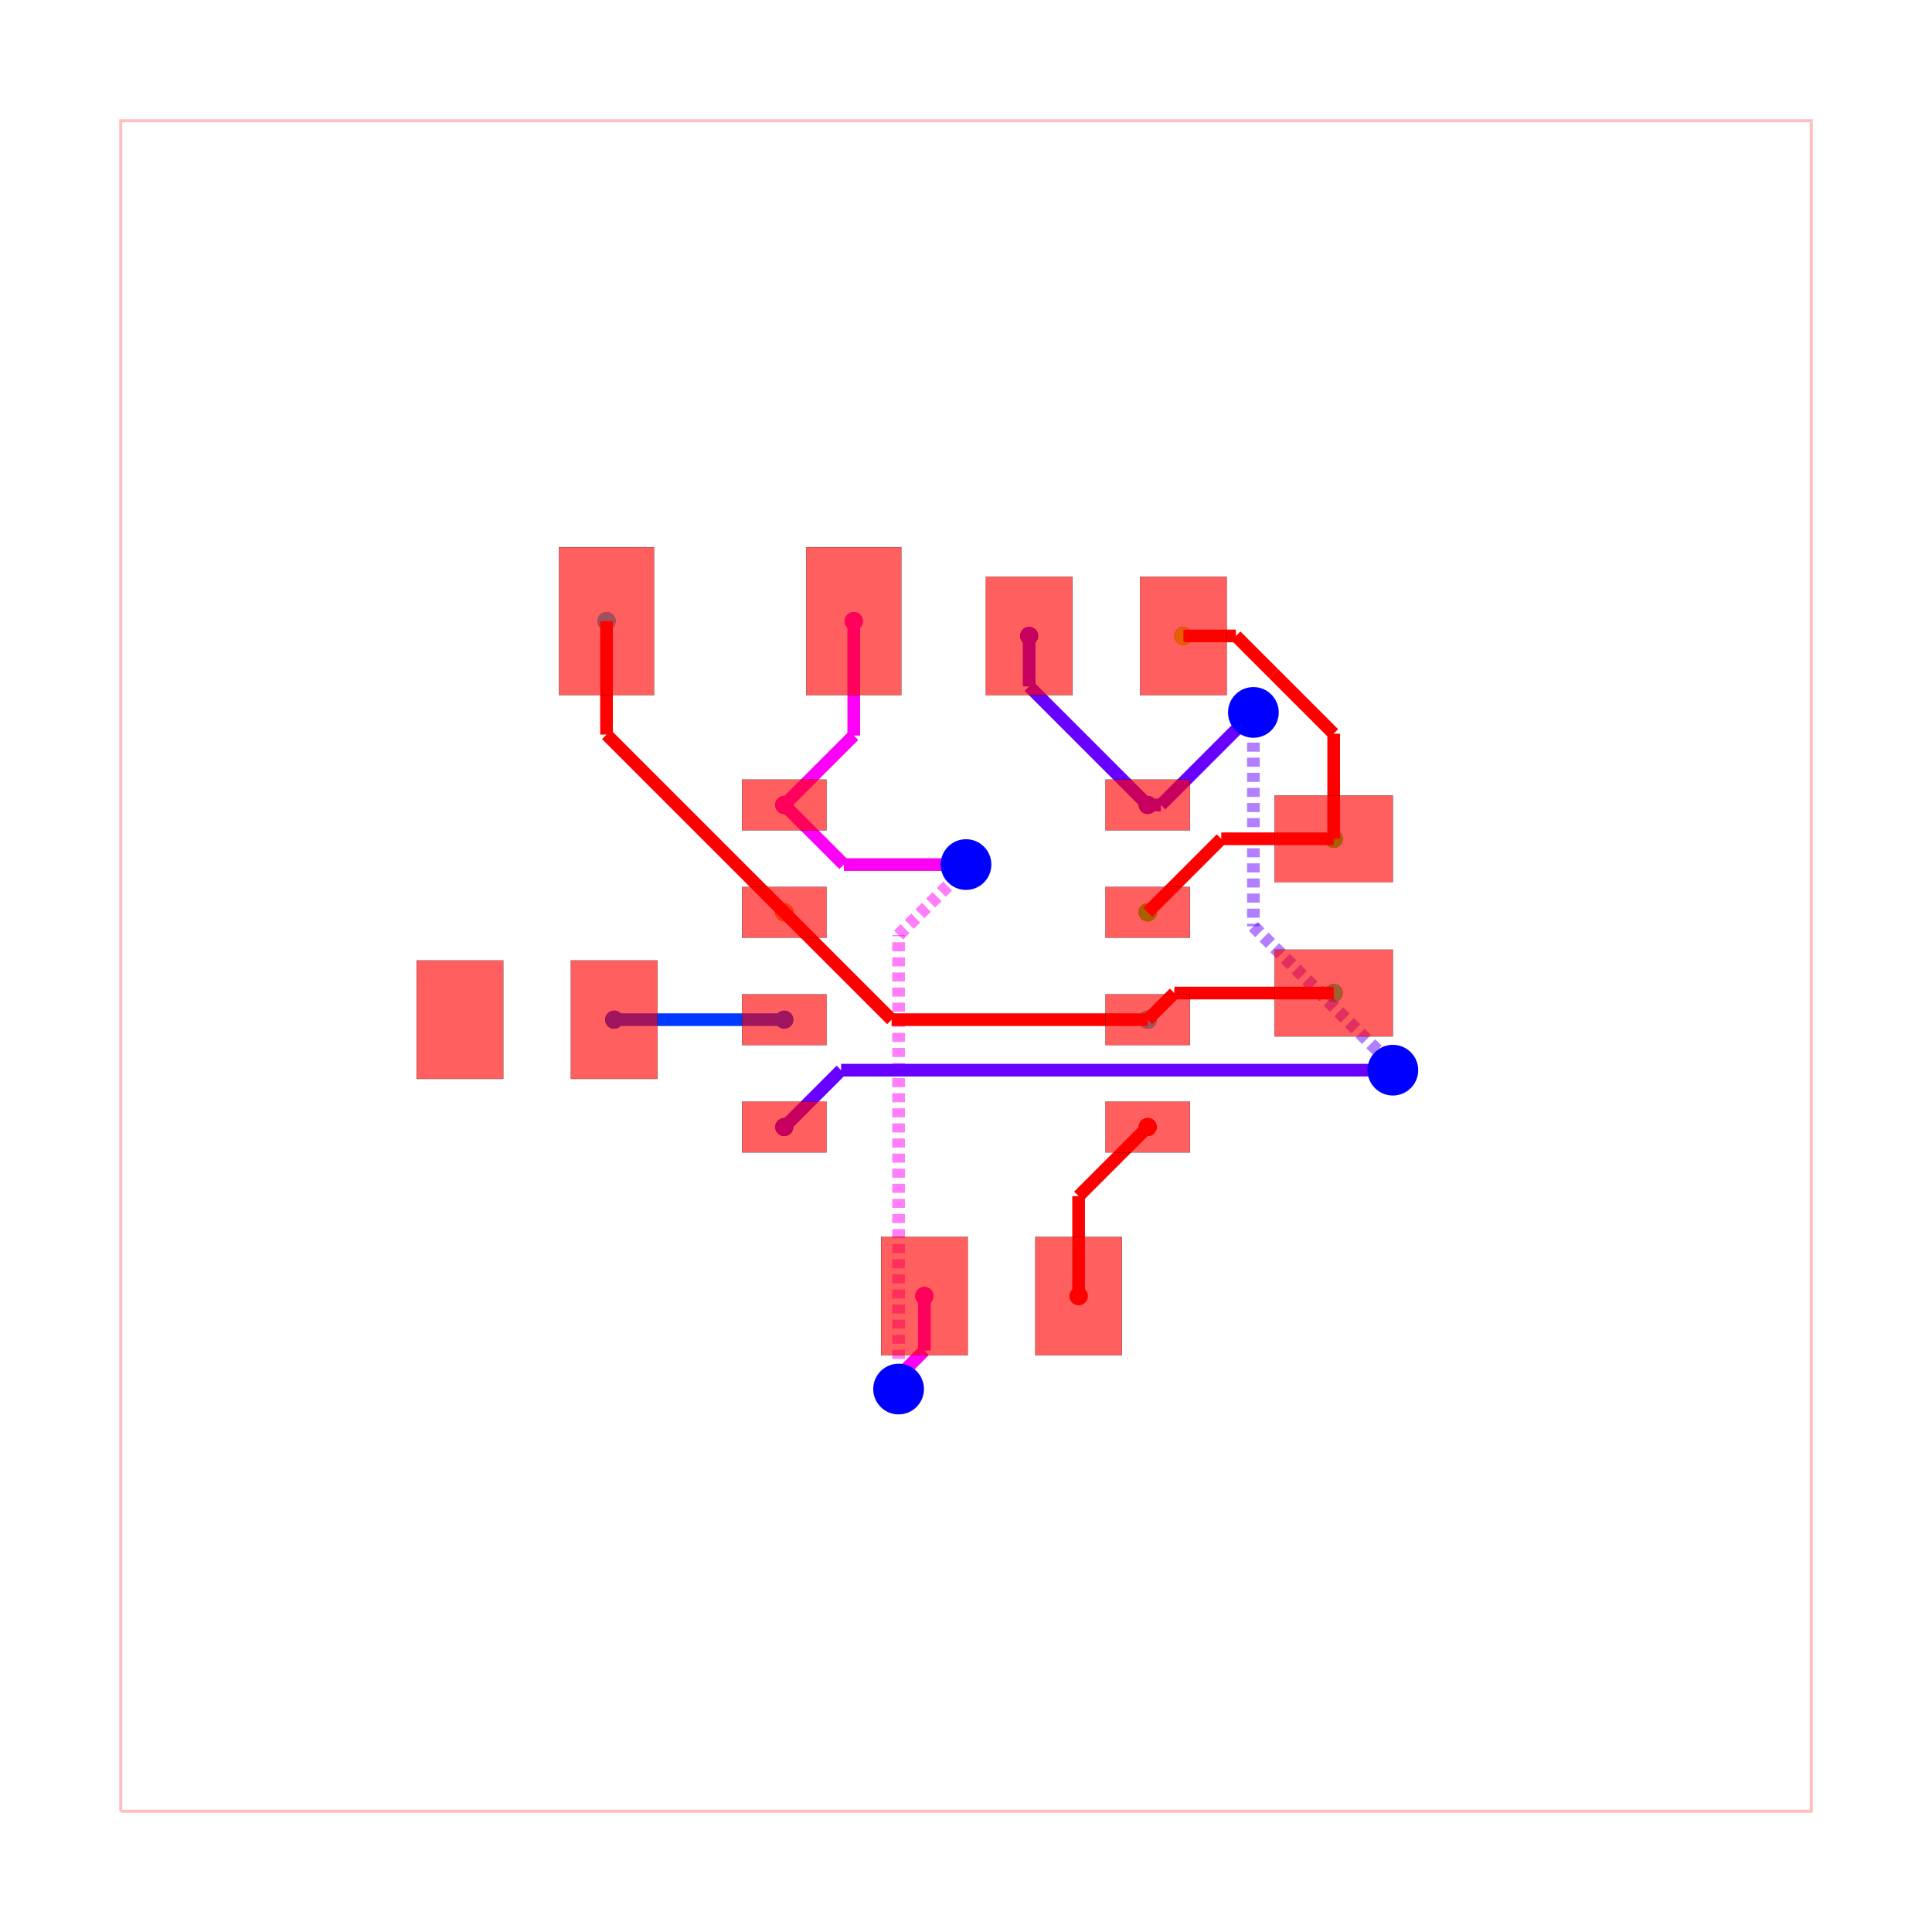
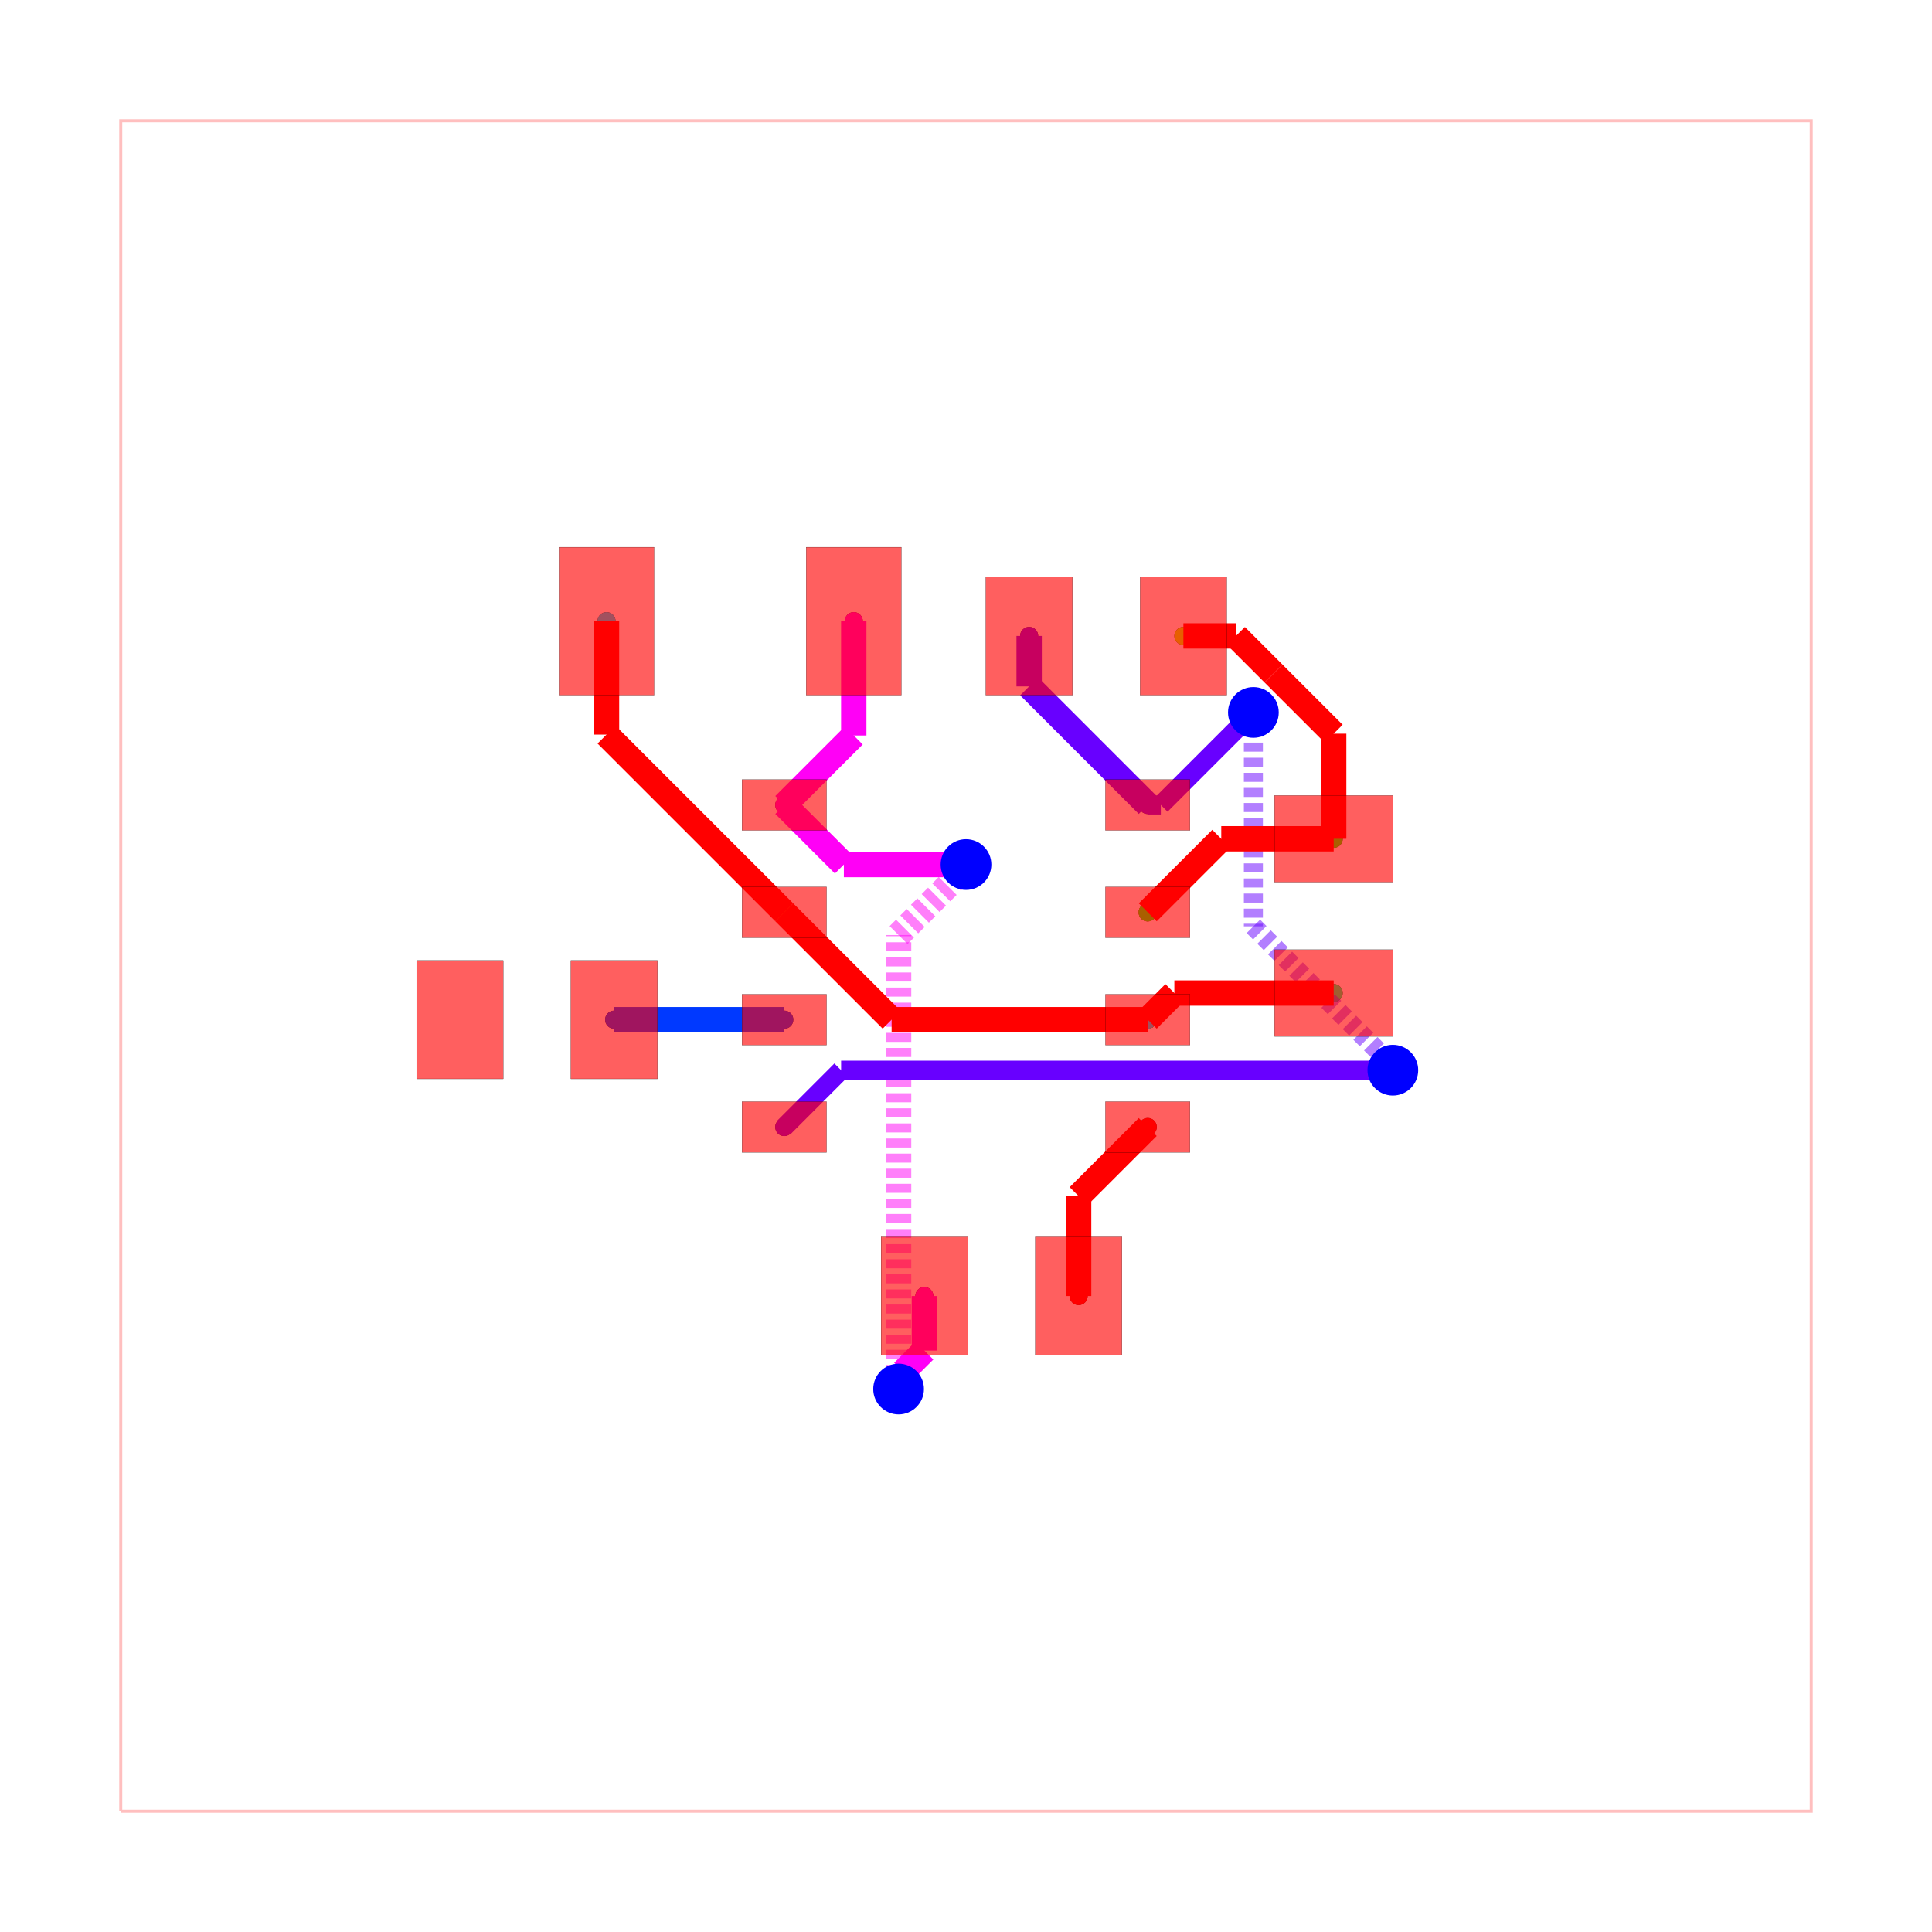
<svg xmlns="http://www.w3.org/2000/svg" width="640" height="640" viewBox="0 0 640 640">
  <rect width="100%" height="100%" fill="white" />
  <g>
    <circle data-type="point" data-label="source_trace_3 pcb_port_4" data-x="2.15" data-y="-1.905" cx="380.2" cy="373.34" r="3" fill="black" />
  </g>
  <g>
    <circle data-type="point" data-label="source_trace_3 pcb_port_14" data-x="1.332455957700033" data-y="-3.9050000000000002" cx="357.309" cy="429.34" r="3" fill="black" />
  </g>
  <g>
    <circle data-type="point" data-label="source_trace_5 pcb_port_5" data-x="2.15" data-y="-0.635" cx="380.2" cy="337.78" r="3" fill="black" />
  </g>
  <g>
    <circle data-type="point" data-label="source_trace_5 pcb_port_1" data-x="-2.15" data-y="0.635" cx="259.8" cy="302.22" r="3" fill="black" />
  </g>
  <g>
    <circle data-type="point" data-label="source_trace_7 pcb_port_9" data-x="2.5720976920476617" data-y="3.9050000000000002" cx="392.019" cy="210.66" r="3" fill="black" />
  </g>
  <g>
    <circle data-type="point" data-label="source_trace_7 pcb_port_6" data-x="2.15" data-y="0.635" cx="380.2" cy="302.22" r="3" fill="black" />
  </g>
  <g>
    <circle data-type="point" data-label="source_trace_8 pcb_port_6" data-x="2.15" data-y="0.635" cx="380.2" cy="302.22" r="3" fill="black" />
  </g>
  <g>
    <circle data-type="point" data-label="source_trace_8 pcb_port_10" data-x="4.35" data-y="1.5050000000000003" cx="441.8" cy="277.86" r="3" fill="black" />
  </g>
  <g>
    <circle data-type="point" data-label="source_trace_9 pcb_port_11" data-x="4.35" data-y="-0.31999999999999973" cx="441.8" cy="328.96" r="3" fill="black" />
  </g>
  <g>
    <circle data-type="point" data-label="source_trace_9 pcb_port_5" data-x="2.15" data-y="-0.635" cx="380.2" cy="337.78" r="3" fill="black" />
  </g>
  <g>
    <circle data-type="point" data-label="source_trace_10 pcb_port_5" data-x="2.15" data-y="-0.635" cx="380.2" cy="337.78" r="3" fill="black" />
  </g>
  <g>
    <circle data-type="point" data-label="source_trace_10 pcb_port_12" data-x="-4.252902307952339" data-y="4.08" cx="200.919" cy="205.76" r="3" fill="black" />
  </g>
  <g>
    <circle data-type="point" data-label="source_trace_12 pcb_port_2" data-x="-2.15" data-y="-0.635" cx="259.8" cy="337.78" r="3" fill="black" />
  </g>
  <g>
    <circle data-type="point" data-label="source_trace_12 pcb_port_16" data-x="-4.1625000000000005" data-y="-0.6350000000000003" cx="203.45" cy="337.78" r="3" fill="black" />
  </g>
  <g>
    <circle data-type="point" data-label="source_net_0 pcb_port_3" data-x="-2.15" data-y="-1.905" cx="259.8" cy="373.34" r="3" fill="black" />
  </g>
  <g>
    <circle data-type="point" data-label="source_net_0 pcb_port_8" data-x="0.7470976920476616" data-y="3.9050000000000002" cx="340.919" cy="210.66" r="3" fill="black" />
  </g>
  <g>
    <circle data-type="point" data-label="source_net_0 pcb_port_7" data-x="2.15" data-y="1.905" cx="380.2" cy="266.66" r="3" fill="black" />
  </g>
  <g>
    <circle data-type="point" data-label="source_net_1 pcb_port_0" data-x="-2.15" data-y="1.905" cx="259.8" cy="266.66" r="3" fill="black" />
  </g>
  <g>
    <circle data-type="point" data-label="source_net_1 pcb_port_13" data-x="-1.327902307952339" data-y="4.08" cx="282.819" cy="205.76" r="3" fill="black" />
  </g>
  <g>
    <circle data-type="point" data-label="source_net_1 pcb_port_15" data-x="-0.49254404229996707" data-y="-3.9050000000000002" cx="306.209" cy="429.34" r="3" fill="black" />
  </g>
  <g>
    <circle data-type="point" data-label="source_trace_3 (top)" data-x="2.15" data-y="-1.905" cx="380.2" cy="373.34" r="3" fill="hsl(0, 100%, 50%)" />
  </g>
  <g>
    <circle data-type="point" data-label="source_trace_3 (top)" data-x="1.332455957700033" data-y="-3.9050000000000002" cx="357.309" cy="429.34" r="3" fill="hsl(0, 100%, 50%)" />
  </g>
  <g>
    <circle data-type="point" data-label="source_trace_5 (top)" data-x="2.15" data-y="-0.635" cx="380.2" cy="337.78" r="3" fill="hsl(37.778, 100%, 50%)" />
  </g>
  <g>
    <circle data-type="point" data-label="source_trace_5 (top)" data-x="-2.15" data-y="0.635" cx="259.8" cy="302.22" r="3" fill="hsl(37.778, 100%, 50%)" />
  </g>
  <g>
    <circle data-type="point" data-label="source_trace_7 (top)" data-x="2.5720976920476617" data-y="3.9050000000000002" cx="392.019" cy="210.66" r="3" fill="hsl(75.556, 100%, 50%)" />
  </g>
  <g>
    <circle data-type="point" data-label="source_trace_7 (top)" data-x="2.15" data-y="0.635" cx="380.2" cy="302.22" r="3" fill="hsl(75.556, 100%, 50%)" />
  </g>
  <g>
    <circle data-type="point" data-label="source_trace_8 (top)" data-x="2.15" data-y="0.635" cx="380.2" cy="302.22" r="3" fill="hsl(113.333, 100%, 50%)" />
  </g>
  <g>
    <circle data-type="point" data-label="source_trace_8 (top)" data-x="4.35" data-y="1.5050000000000003" cx="441.8" cy="277.86" r="3" fill="hsl(113.333, 100%, 50%)" />
  </g>
  <g>
    <circle data-type="point" data-label="source_trace_9 (top)" data-x="4.35" data-y="-0.31999999999999973" cx="441.8" cy="328.96" r="3" fill="hsl(151.111, 100%, 50%)" />
  </g>
  <g>
    <circle data-type="point" data-label="source_trace_9 (top)" data-x="2.15" data-y="-0.635" cx="380.2" cy="337.78" r="3" fill="hsl(151.111, 100%, 50%)" />
  </g>
  <g>
    <circle data-type="point" data-label="source_trace_10 (top)" data-x="2.15" data-y="-0.635" cx="380.2" cy="337.78" r="3" fill="hsl(188.889, 100%, 50%)" />
  </g>
  <g>
    <circle data-type="point" data-label="source_trace_10 (top)" data-x="-4.252902307952339" data-y="4.08" cx="200.919" cy="205.76" r="3" fill="hsl(188.889, 100%, 50%)" />
  </g>
  <g>
    <circle data-type="point" data-label="source_trace_12 (top)" data-x="-2.15" data-y="-0.635" cx="259.8" cy="337.78" r="3" fill="hsl(226.667, 100%, 50%)" />
  </g>
  <g>
    <circle data-type="point" data-label="source_trace_12 (top)" data-x="-4.1625000000000005" data-y="-0.6350000000000003" cx="203.45" cy="337.78" r="3" fill="hsl(226.667, 100%, 50%)" />
  </g>
  <g>
    <circle data-type="point" data-label="source_net_0 (top)" data-x="-2.15" data-y="-1.905" cx="259.8" cy="373.34" r="3" fill="hsl(264.444, 100%, 50%)" />
  </g>
  <g>
    <circle data-type="point" data-label="source_net_0 (top)" data-x="0.7470976920476616" data-y="3.9050000000000002" cx="340.919" cy="210.66" r="3" fill="hsl(264.444, 100%, 50%)" />
  </g>
  <g>
    <circle data-type="point" data-label="source_net_0 (top)" data-x="2.15" data-y="1.905" cx="380.2" cy="266.66" r="3" fill="hsl(264.444, 100%, 50%)" />
  </g>
  <g>
    <circle data-type="point" data-label="source_net_1 (top)" data-x="-2.15" data-y="1.905" cx="259.8" cy="266.66" r="3" fill="hsl(302.222, 100%, 50%)" />
  </g>
  <g>
    <circle data-type="point" data-label="source_net_1 (top)" data-x="-1.327902307952339" data-y="4.08" cx="282.819" cy="205.76" r="3" fill="hsl(302.222, 100%, 50%)" />
  </g>
  <g>
    <circle data-type="point" data-label="source_net_1 (top)" data-x="-0.49254404229996707" data-y="-3.9050000000000002" cx="306.209" cy="429.34" r="3" fill="hsl(302.222, 100%, 50%)" />
  </g>
  <g>
    <polyline data-points="-10,-10 10,-10 10,10 -10,10 -10,-10" data-type="line" data-label="" points="40,600 600,600 600,40 40,40 40,600" fill="none" stroke="rgba(255,0,0,0.25)" stroke-width="1px" />
  </g>
  <g>
-     <polyline data-points="-1.327902307952339,4.08 -1.327902307952339,2.7270976920476606" data-type="line" data-label="" points="282.819,205.76 282.819,243.641" fill="none" stroke="hsl(302.222, 100%, 50%)" stroke-width="4.2" />
-   </g>
-   <g>
-     <polyline data-points="-1.327902307952339,2.7270976920476606 -2.15,1.905" data-type="line" data-label="" points="282.819,243.641 259.8,266.66" fill="none" stroke="hsl(302.222, 100%, 50%)" stroke-width="4.2" />
-   </g>
-   <g>
-     <polyline data-points="-0.49254404229996707,-3.9050000000000002 -0.49254404229996707,-4.549843491354023" data-type="line" data-label="" points="306.209,429.34 306.209,447.396" fill="none" stroke="hsl(302.222, 100%, 50%)" stroke-width="4.2" />
-   </g>
-   <g>
-     <polyline data-points="-0.49254404229996707,-4.549843491354023 -0.743618066658378,-4.800917515712435" data-type="line" data-label="" points="306.209,447.396 299.179,454.426" fill="none" stroke="hsl(302.222, 100%, 50%)" stroke-width="4.2" />
-   </g>
-   <g>
-     <polyline data-points="-0.743618066658378,-4.800917515712435 -0.7975330317249754,-5.005000000000001" data-type="line" data-label="" points="299.179,454.426 297.669,460.14" fill="none" stroke="hsl(302.222, 100%, 50%)" stroke-width="4.2" />
-   </g>
-   <g>
-     <polyline data-points="-0.7975330317249754,-5.005000000000001 -0.7975330317249754,0.36597898284950237" data-type="line" data-label="" points="297.669,460.14 297.669,309.753" fill="none" stroke="rgba(255,0,247,0.5)" stroke-width="4.2" stroke-dasharray="3 2" />
-   </g>
-   <g>
-     <polyline data-points="-0.7975330317249754,0.36597898284950237 0,1.1635120145744777" data-type="line" data-label="" points="297.669,309.753 320,287.422" fill="none" stroke="rgba(255,0,247,0.5)" stroke-width="4.2" stroke-dasharray="3 2" />
-   </g>
-   <g>
-     <polyline data-points="0,1.1635120145744777 0,1.1999999999999995" data-type="line" data-label="" points="320,287.422 320,286.4" fill="none" stroke="rgba(255,0,247,0.5)" stroke-width="4.2" stroke-dasharray="3 2" />
-   </g>
-   <g>
-     <polyline data-points="0,1.1999999999999995 -1.4449999999999994,1.1999999999999995" data-type="line" data-label="" points="320,286.4 279.54,286.4" fill="none" stroke="hsl(302.222, 100%, 50%)" stroke-width="4.2" />
-   </g>
-   <g>
-     <polyline data-points="-1.4449999999999994,1.1999999999999995 -2.15,1.905" data-type="line" data-label="" points="279.54,286.4 259.8,266.66" fill="none" stroke="hsl(302.222, 100%, 50%)" stroke-width="4.2" />
-   </g>
-   <g>
-     <polyline data-points="0.7470976920476616,3.9050000000000002 0.7470976920476616,3.3079023079523386" data-type="line" data-label="" points="340.919,210.66 340.919,227.379" fill="none" stroke="hsl(264.444, 100%, 50%)" stroke-width="4.2" />
-   </g>
-   <g>
-     <polyline data-points="0.7470976920476616,3.3079023079523386 2.15,1.905" data-type="line" data-label="" points="340.919,227.379 380.2,266.66" fill="none" stroke="hsl(264.444, 100%, 50%)" stroke-width="4.2" />
-   </g>
-   <g>
-     <polyline data-points="2.15,1.905 2.3049999999999997,1.905" data-type="line" data-label="" points="380.2,266.66 384.54,266.66" fill="none" stroke="hsl(264.444, 100%, 50%)" stroke-width="4.2" />
-   </g>
-   <g>
-     <polyline data-points="2.3049999999999997,1.905 3.2559894945764793,2.8559894945764794" data-type="line" data-label="" points="384.54,266.66 411.168,240.032" fill="none" stroke="hsl(264.444, 100%, 50%)" stroke-width="4.2" />
-   </g>
-   <g>
-     <polyline data-points="3.2559894945764793,2.8559894945764794 3.4,3" data-type="line" data-label="" points="411.168,240.032 415.2,236" fill="none" stroke="hsl(264.444, 100%, 50%)" stroke-width="4.2" />
-   </g>
-   <g>
-     <polyline data-points="3.4,3 3.4,0.46918945530952927" data-type="line" data-label="" points="415.2,236 415.2,306.863" fill="none" stroke="rgba(102,0,255,0.5)" stroke-width="4.2" stroke-dasharray="3 2" />
-   </g>
-   <g>
-     <polyline data-points="3.4,0.46918945530952927 4.968579665203621,-1.099390209894092" data-type="line" data-label="" points="415.2,306.863 459.12,350.783" fill="none" stroke="rgba(102,0,255,0.5)" stroke-width="4.2" stroke-dasharray="3 2" />
-   </g>
-   <g>
-     <polyline data-points="4.968579665203621,-1.099390209894092 5.0500000000000025,-1.2324999999999995" data-type="line" data-label="" points="459.12,350.783 461.4,354.51" fill="none" stroke="rgba(102,0,255,0.5)" stroke-width="4.2" stroke-dasharray="3 2" />
-   </g>
-   <g>
-     <polyline data-points="5.0500000000000025,-1.2324999999999995 -1.4774999999999994,-1.2324999999999995" data-type="line" data-label="" points="461.4,354.51 278.63,354.51" fill="none" stroke="hsl(264.444, 100%, 50%)" stroke-width="4.2" />
-   </g>
-   <g>
-     <polyline data-points="-1.4774999999999994,-1.2324999999999995 -2.15,-1.905" data-type="line" data-label="" points="278.63,354.51 259.8,373.34" fill="none" stroke="hsl(264.444, 100%, 50%)" stroke-width="4.2" />
-   </g>
-   <g>
-     <polyline data-points="-4.1625000000000005,-0.6350000000000003 -2.1500000000000004,-0.6350000000000003" data-type="line" data-label="" points="203.45,337.78 259.8,337.78" fill="none" stroke="hsl(226.667, 100%, 50%)" stroke-width="4.2" />
-   </g>
-   <g>
-     <polyline data-points="-2.1500000000000004,-0.6350000000000003 -2.15,-0.635" data-type="line" data-label="" points="259.8,337.78 259.8,337.78" fill="none" stroke="hsl(226.667, 100%, 50%)" stroke-width="4.2" />
-   </g>
-   <g>
-     <polyline data-points="4.35,1.5050000000000003 3.0200000000000005,1.5050000000000003" data-type="line" data-label="" points="441.8,277.86 404.56,277.86" fill="none" stroke="red" stroke-width="4.2" />
-   </g>
-   <g>
-     <polyline data-points="3.0200000000000005,1.5050000000000003 2.15,0.635" data-type="line" data-label="" points="404.56,277.86 380.2,302.22" fill="none" stroke="red" stroke-width="4.2" />
-   </g>
-   <g>
-     <polyline data-points="4.35,1.5050000000000003 4.35,2.7483887770671442" data-type="line" data-label="" points="441.8,277.86 441.8,243.045" fill="none" stroke="red" stroke-width="4.2" />
-   </g>
-   <g>
-     <polyline data-points="4.35,2.7483887770671442 3.6382774737356414,3.4601113033315025" data-type="line" data-label="" points="441.8,243.045 421.872,223.117" fill="none" stroke="red" stroke-width="4.2" />
-   </g>
-   <g>
-     <polyline data-points="3.6382774737356414,3.4601113033315025 3.1933887770671436,3.9050000000000002" data-type="line" data-label="" points="421.872,223.117 409.415,210.66" fill="none" stroke="red" stroke-width="4.2" />
-   </g>
-   <g>
-     <polyline data-points="3.1933887770671436,3.9050000000000002 2.5720976920476617,3.9050000000000002" data-type="line" data-label="" points="409.415,210.66 392.019,210.66" fill="none" stroke="red" stroke-width="4.2" />
-   </g>
-   <g>
-     <polyline data-points="4.35,-0.31999999999999973 2.4650000000000003,-0.31999999999999973" data-type="line" data-label="" points="441.8,328.96 389.02,328.96" fill="none" stroke="red" stroke-width="4.2" />
-   </g>
-   <g>
-     <polyline data-points="2.4650000000000003,-0.31999999999999973 2.15,-0.635" data-type="line" data-label="" points="389.02,328.96 380.2,337.78" fill="none" stroke="red" stroke-width="4.2" />
-   </g>
-   <g>
-     <polyline data-points="-4.252902307952339,4.08 -4.252902307952339,2.7379023079523392" data-type="line" data-label="" points="200.919,205.76 200.919,243.339" fill="none" stroke="red" stroke-width="4.2" />
-   </g>
-   <g>
-     <polyline data-points="-4.252902307952339,2.7379023079523392 -2.15,0.635" data-type="line" data-label="" points="200.919,243.339 259.8,302.22" fill="none" stroke="red" stroke-width="4.2" />
-   </g>
-   <g>
-     <polyline data-points="2.15,-0.635 -0.8799999999999999,-0.635" data-type="line" data-label="" points="380.2,337.78 295.36,337.78" fill="none" stroke="red" stroke-width="4.2" />
-   </g>
-   <g>
-     <polyline data-points="-0.8799999999999999,-0.635 -2.15,0.635" data-type="line" data-label="" points="295.36,337.78 259.8,302.22" fill="none" stroke="red" stroke-width="4.2" />
-   </g>
-   <g>
-     <polyline data-points="1.332455957700033,-3.9050000000000002 1.332455957700033,-2.722544042299967" data-type="line" data-label="" points="357.309,429.34 357.309,396.231" fill="none" stroke="hsl(0, 100%, 50%)" stroke-width="4.2" />
-   </g>
-   <g>
-     <polyline data-points="1.332455957700033,-2.722544042299967 2.15,-1.905" data-type="line" data-label="" points="357.309,396.231 380.2,373.34" fill="none" stroke="hsl(0, 100%, 50%)" stroke-width="4.2" />
+     <polyline data-points="-1.327902307952339,4.08 -1.327902307952339,2.7270976920476606" data-type="line" data-label="" points="282.819,205.76 282.819,243.641" fill="none" stroke="hsl(302.222, 100%, 50%)" stroke-width="8.4" />
+   </g>
+   <g>
+     <polyline data-points="-1.327902307952339,2.7270976920476606 -2.15,1.905" data-type="line" data-label="" points="282.819,243.641 259.8,266.66" fill="none" stroke="hsl(302.222, 100%, 50%)" stroke-width="8.4" />
+   </g>
+   <g>
+     <polyline data-points="-0.49254404229996707,-3.9050000000000002 -0.49254404229996707,-4.549843491354023" data-type="line" data-label="" points="306.209,429.34 306.209,447.396" fill="none" stroke="hsl(302.222, 100%, 50%)" stroke-width="8.4" />
+   </g>
+   <g>
+     <polyline data-points="-0.49254404229996707,-4.549843491354023 -0.743618066658378,-4.800917515712435" data-type="line" data-label="" points="306.209,447.396 299.179,454.426" fill="none" stroke="hsl(302.222, 100%, 50%)" stroke-width="8.4" />
+   </g>
+   <g>
+     <polyline data-points="-0.743618066658378,-4.800917515712435 -0.7975330317249754,-5.005000000000001" data-type="line" data-label="" points="299.179,454.426 297.669,460.14" fill="none" stroke="hsl(302.222, 100%, 50%)" stroke-width="8.4" />
+   </g>
+   <g>
+     <polyline data-points="-0.7975330317249754,-5.005000000000001 -0.7975330317249754,0.36597898284950237" data-type="line" data-label="" points="297.669,460.14 297.669,309.753" fill="none" stroke="rgba(255,0,247,0.5)" stroke-width="8.4" stroke-dasharray="3 2" />
+   </g>
+   <g>
+     <polyline data-points="-0.7975330317249754,0.36597898284950237 0,1.1635120145744777" data-type="line" data-label="" points="297.669,309.753 320,287.422" fill="none" stroke="rgba(255,0,247,0.5)" stroke-width="8.4" stroke-dasharray="3 2" />
+   </g>
+   <g>
+     <polyline data-points="0,1.1635120145744777 0,1.1999999999999995" data-type="line" data-label="" points="320,287.422 320,286.4" fill="none" stroke="rgba(255,0,247,0.5)" stroke-width="8.4" stroke-dasharray="3 2" />
+   </g>
+   <g>
+     <polyline data-points="0,1.1999999999999995 -1.4449999999999994,1.1999999999999995" data-type="line" data-label="" points="320,286.4 279.54,286.4" fill="none" stroke="hsl(302.222, 100%, 50%)" stroke-width="8.4" />
+   </g>
+   <g>
+     <polyline data-points="-1.4449999999999994,1.1999999999999995 -2.15,1.905" data-type="line" data-label="" points="279.54,286.4 259.8,266.66" fill="none" stroke="hsl(302.222, 100%, 50%)" stroke-width="8.4" />
+   </g>
+   <g>
+     <polyline data-points="0.7470976920476616,3.9050000000000002 0.7470976920476616,3.3079023079523386" data-type="line" data-label="" points="340.919,210.66 340.919,227.379" fill="none" stroke="hsl(264.444, 100%, 50%)" stroke-width="8.4" />
+   </g>
+   <g>
+     <polyline data-points="0.7470976920476616,3.3079023079523386 2.15,1.905" data-type="line" data-label="" points="340.919,227.379 380.2,266.66" fill="none" stroke="hsl(264.444, 100%, 50%)" stroke-width="8.4" />
+   </g>
+   <g>
+     <polyline data-points="2.15,1.905 2.3049999999999997,1.905" data-type="line" data-label="" points="380.2,266.66 384.54,266.66" fill="none" stroke="hsl(264.444, 100%, 50%)" stroke-width="6.3" />
+   </g>
+   <g>
+     <polyline data-points="2.3049999999999997,1.905 3.2559894945764793,2.8559894945764794" data-type="line" data-label="" points="384.54,266.66 411.168,240.032" fill="none" stroke="hsl(264.444, 100%, 50%)" stroke-width="6.3" />
+   </g>
+   <g>
+     <polyline data-points="3.2559894945764793,2.8559894945764794 3.4,3" data-type="line" data-label="" points="411.168,240.032 415.2,236" fill="none" stroke="hsl(264.444, 100%, 50%)" stroke-width="6.3" />
+   </g>
+   <g>
+     <polyline data-points="3.4,3 3.4,0.46918945530952927" data-type="line" data-label="" points="415.2,236 415.2,306.863" fill="none" stroke="rgba(102,0,255,0.5)" stroke-width="6.3" stroke-dasharray="3 2" />
+   </g>
+   <g>
+     <polyline data-points="3.4,0.46918945530952927 4.968579665203621,-1.099390209894092" data-type="line" data-label="" points="415.2,306.863 459.12,350.783" fill="none" stroke="rgba(102,0,255,0.5)" stroke-width="6.3" stroke-dasharray="3 2" />
+   </g>
+   <g>
+     <polyline data-points="4.968579665203621,-1.099390209894092 5.0500000000000025,-1.2324999999999995" data-type="line" data-label="" points="459.12,350.783 461.4,354.51" fill="none" stroke="rgba(102,0,255,0.5)" stroke-width="6.3" stroke-dasharray="3 2" />
+   </g>
+   <g>
+     <polyline data-points="5.0500000000000025,-1.2324999999999995 -1.4774999999999994,-1.2324999999999995" data-type="line" data-label="" points="461.4,354.51 278.63,354.51" fill="none" stroke="hsl(264.444, 100%, 50%)" stroke-width="6.3" />
+   </g>
+   <g>
+     <polyline data-points="-1.4774999999999994,-1.2324999999999995 -2.15,-1.905" data-type="line" data-label="" points="278.63,354.51 259.8,373.34" fill="none" stroke="hsl(264.444, 100%, 50%)" stroke-width="6.3" />
+   </g>
+   <g>
+     <polyline data-points="-4.1625000000000005,-0.6350000000000003 -2.1500000000000004,-0.6350000000000003" data-type="line" data-label="" points="203.45,337.78 259.8,337.78" fill="none" stroke="hsl(226.667, 100%, 50%)" stroke-width="8.4" />
+   </g>
+   <g>
+     <polyline data-points="-2.1500000000000004,-0.6350000000000003 -2.15,-0.635" data-type="line" data-label="" points="259.8,337.78 259.8,337.78" fill="none" stroke="hsl(226.667, 100%, 50%)" stroke-width="8.4" />
+   </g>
+   <g>
+     <polyline data-points="4.35,1.5050000000000003 3.0200000000000005,1.5050000000000003" data-type="line" data-label="" points="441.8,277.86 404.56,277.86" fill="none" stroke="red" stroke-width="8.4" />
+   </g>
+   <g>
+     <polyline data-points="3.0200000000000005,1.5050000000000003 2.15,0.635" data-type="line" data-label="" points="404.56,277.86 380.2,302.22" fill="none" stroke="red" stroke-width="8.4" />
+   </g>
+   <g>
+     <polyline data-points="4.35,1.5050000000000003 4.35,2.7483887770671442" data-type="line" data-label="" points="441.8,277.86 441.8,243.045" fill="none" stroke="red" stroke-width="8.4" />
+   </g>
+   <g>
+     <polyline data-points="4.35,2.7483887770671442 3.6382774737356414,3.4601113033315025" data-type="line" data-label="" points="441.8,243.045 421.872,223.117" fill="none" stroke="red" stroke-width="8.4" />
+   </g>
+   <g>
+     <polyline data-points="3.6382774737356414,3.4601113033315025 3.1933887770671436,3.9050000000000002" data-type="line" data-label="" points="421.872,223.117 409.415,210.66" fill="none" stroke="red" stroke-width="8.4" />
+   </g>
+   <g>
+     <polyline data-points="3.1933887770671436,3.9050000000000002 2.5720976920476617,3.9050000000000002" data-type="line" data-label="" points="409.415,210.66 392.019,210.66" fill="none" stroke="red" stroke-width="8.4" />
+   </g>
+   <g>
+     <polyline data-points="4.35,-0.31999999999999973 2.4650000000000003,-0.31999999999999973" data-type="line" data-label="" points="441.8,328.96 389.02,328.96" fill="none" stroke="red" stroke-width="8.4" />
+   </g>
+   <g>
+     <polyline data-points="2.4650000000000003,-0.31999999999999973 2.15,-0.635" data-type="line" data-label="" points="389.02,328.96 380.2,337.78" fill="none" stroke="red" stroke-width="8.4" />
+   </g>
+   <g>
+     <polyline data-points="-4.252902307952339,4.08 -4.252902307952339,2.7379023079523392" data-type="line" data-label="" points="200.919,205.76 200.919,243.339" fill="none" stroke="red" stroke-width="8.4" />
+   </g>
+   <g>
+     <polyline data-points="-4.252902307952339,2.7379023079523392 -2.15,0.635" data-type="line" data-label="" points="200.919,243.339 259.8,302.22" fill="none" stroke="red" stroke-width="8.4" />
+   </g>
+   <g>
+     <polyline data-points="2.15,-0.635 -0.8799999999999999,-0.635" data-type="line" data-label="" points="380.2,337.78 295.36,337.78" fill="none" stroke="red" stroke-width="8.4" />
+   </g>
+   <g>
+     <polyline data-points="-0.8799999999999999,-0.635 -2.15,0.635" data-type="line" data-label="" points="295.36,337.78 259.8,302.22" fill="none" stroke="red" stroke-width="8.4" />
+   </g>
+   <g>
+     <polyline data-points="1.332455957700033,-3.9050000000000002 1.332455957700033,-2.722544042299967" data-type="line" data-label="" points="357.309,429.34 357.309,396.231" fill="none" stroke="hsl(0, 100%, 50%)" stroke-width="8.4" />
+   </g>
+   <g>
+     <polyline data-points="1.332455957700033,-2.722544042299967 2.15,-1.905" data-type="line" data-label="" points="357.309,396.231 380.2,373.34" fill="none" stroke="hsl(0, 100%, 50%)" stroke-width="8.4" />
  </g>
  <g>
    <rect data-type="rect" data-label="top" data-x="-2.15" data-y="1.905" x="245.8" y="258.26" width="28" height="16.8" fill="rgba(255,0,0,0.25)" stroke="black" stroke-width="0.036" />
  </g>
  <g>
    <rect data-type="rect" data-label="top" data-x="-2.15" data-y="0.635" x="245.8" y="293.82" width="28" height="16.8" fill="rgba(255,0,0,0.25)" stroke="black" stroke-width="0.036" />
  </g>
  <g>
    <rect data-type="rect" data-label="top" data-x="-2.15" data-y="-0.635" x="245.8" y="329.38" width="28" height="16.8" fill="rgba(255,0,0,0.25)" stroke="black" stroke-width="0.036" />
  </g>
  <g>
    <rect data-type="rect" data-label="top" data-x="-2.15" data-y="-1.905" x="245.8" y="364.94" width="28" height="16.8" fill="rgba(255,0,0,0.25)" stroke="black" stroke-width="0.036" />
  </g>
  <g>
    <rect data-type="rect" data-label="top" data-x="2.15" data-y="-1.905" x="366.2" y="364.94" width="28" height="16.8" fill="rgba(255,0,0,0.25)" stroke="black" stroke-width="0.036" />
  </g>
  <g>
    <rect data-type="rect" data-label="top" data-x="2.15" data-y="-0.635" x="366.2" y="329.38" width="28" height="16.8" fill="rgba(255,0,0,0.25)" stroke="black" stroke-width="0.036" />
  </g>
  <g>
    <rect data-type="rect" data-label="top" data-x="2.15" data-y="0.635" x="366.2" y="293.82" width="28" height="16.8" fill="rgba(255,0,0,0.25)" stroke="black" stroke-width="0.036" />
  </g>
  <g>
    <rect data-type="rect" data-label="top" data-x="2.15" data-y="1.905" x="366.2" y="258.26" width="28" height="16.8" fill="rgba(255,0,0,0.25)" stroke="black" stroke-width="0.036" />
  </g>
  <g>
    <rect data-type="rect" data-label="top" data-x="0.7470976920476616" data-y="3.9050000000000002" x="326.569" y="191.06" width="28.7" height="39.2" fill="rgba(255,0,0,0.25)" stroke="black" stroke-width="0.036" />
  </g>
  <g>
    <rect data-type="rect" data-label="top" data-x="2.5720976920476617" data-y="3.9050000000000002" x="377.669" y="191.06" width="28.7" height="39.2" fill="rgba(255,0,0,0.25)" stroke="black" stroke-width="0.036" />
  </g>
  <g>
    <rect data-type="rect" data-label="top" data-x="4.35" data-y="1.5050000000000003" x="422.2" y="263.51" width="39.2" height="28.7" fill="rgba(255,0,0,0.25)" stroke="black" stroke-width="0.036" />
  </g>
  <g>
    <rect data-type="rect" data-label="top" data-x="4.35" data-y="-0.31999999999999973" x="422.2" y="314.61" width="39.2" height="28.7" fill="rgba(255,0,0,0.25)" stroke="black" stroke-width="0.036" />
  </g>
  <g>
    <rect data-type="rect" data-label="top" data-x="-4.252902307952339" data-y="4.08" x="185.169" y="181.26" width="31.5" height="49" fill="rgba(255,0,0,0.25)" stroke="black" stroke-width="0.036" />
  </g>
  <g>
    <rect data-type="rect" data-label="top" data-x="-1.327902307952339" data-y="4.08" x="267.069" y="181.26" width="31.5" height="49" fill="rgba(255,0,0,0.25)" stroke="black" stroke-width="0.036" />
  </g>
  <g>
    <rect data-type="rect" data-label="top" data-x="1.332455957700033" data-y="-3.9050000000000002" x="342.959" y="409.74" width="28.7" height="39.2" fill="rgba(255,0,0,0.25)" stroke="black" stroke-width="0.036" />
  </g>
  <g>
    <rect data-type="rect" data-label="top" data-x="-0.49254404229996707" data-y="-3.9050000000000002" x="291.859" y="409.74" width="28.7" height="39.2" fill="rgba(255,0,0,0.25)" stroke="black" stroke-width="0.036" />
  </g>
  <g>
    <rect data-type="rect" data-label="top" data-x="-4.1625000000000005" data-y="-0.6350000000000003" x="189.1" y="318.18" width="28.7" height="39.2" fill="rgba(255,0,0,0.25)" stroke="black" stroke-width="0.036" />
  </g>
  <g>
    <rect data-type="rect" data-label="top" data-x="-5.9875" data-y="-0.6350000000000001" x="138" y="318.18" width="28.7" height="39.2" fill="rgba(255,0,0,0.25)" stroke="black" stroke-width="0.036" />
  </g>
  <g>
    <rect data-type="rect" data-label="" data-x="-2.15" data-y="1.905" x="245.8" y="258.26" width="28" height="16.8" fill="rgba(255,0,0,0.5)" stroke="black" stroke-width="0.036" />
  </g>
  <g>
    <rect data-type="rect" data-label="" data-x="-2.15" data-y="0.635" x="245.8" y="293.82" width="28" height="16.8" fill="rgba(255,0,0,0.5)" stroke="black" stroke-width="0.036" />
  </g>
  <g>
    <rect data-type="rect" data-label="" data-x="-2.15" data-y="-0.635" x="245.8" y="329.38" width="28" height="16.8" fill="rgba(255,0,0,0.5)" stroke="black" stroke-width="0.036" />
  </g>
  <g>
    <rect data-type="rect" data-label="" data-x="-2.15" data-y="-1.905" x="245.8" y="364.94" width="28" height="16.8" fill="rgba(255,0,0,0.5)" stroke="black" stroke-width="0.036" />
  </g>
  <g>
    <rect data-type="rect" data-label="" data-x="2.15" data-y="-1.905" x="366.2" y="364.94" width="28" height="16.8" fill="rgba(255,0,0,0.5)" stroke="black" stroke-width="0.036" />
  </g>
  <g>
    <rect data-type="rect" data-label="" data-x="2.15" data-y="-0.635" x="366.2" y="329.38" width="28" height="16.8" fill="rgba(255,0,0,0.5)" stroke="black" stroke-width="0.036" />
  </g>
  <g>
    <rect data-type="rect" data-label="" data-x="2.15" data-y="0.635" x="366.2" y="293.82" width="28" height="16.8" fill="rgba(255,0,0,0.5)" stroke="black" stroke-width="0.036" />
  </g>
  <g>
    <rect data-type="rect" data-label="" data-x="2.15" data-y="1.905" x="366.2" y="258.26" width="28" height="16.8" fill="rgba(255,0,0,0.5)" stroke="black" stroke-width="0.036" />
  </g>
  <g>
    <rect data-type="rect" data-label="" data-x="0.7470976920476616" data-y="3.9050000000000002" x="326.569" y="191.06" width="28.7" height="39.2" fill="rgba(255,0,0,0.5)" stroke="black" stroke-width="0.036" />
  </g>
  <g>
    <rect data-type="rect" data-label="" data-x="2.5720976920476617" data-y="3.9050000000000002" x="377.669" y="191.06" width="28.7" height="39.2" fill="rgba(255,0,0,0.5)" stroke="black" stroke-width="0.036" />
  </g>
  <g>
    <rect data-type="rect" data-label="" data-x="4.35" data-y="1.5050000000000003" x="422.2" y="263.51" width="39.2" height="28.7" fill="rgba(255,0,0,0.5)" stroke="black" stroke-width="0.036" />
  </g>
  <g>
    <rect data-type="rect" data-label="" data-x="4.35" data-y="-0.31999999999999973" x="422.2" y="314.61" width="39.2" height="28.7" fill="rgba(255,0,0,0.5)" stroke="black" stroke-width="0.036" />
  </g>
  <g>
    <rect data-type="rect" data-label="" data-x="-4.252902307952339" data-y="4.08" x="185.169" y="181.26" width="31.5" height="49" fill="rgba(255,0,0,0.5)" stroke="black" stroke-width="0.036" />
  </g>
  <g>
    <rect data-type="rect" data-label="" data-x="-1.327902307952339" data-y="4.08" x="267.069" y="181.26" width="31.5" height="49" fill="rgba(255,0,0,0.5)" stroke="black" stroke-width="0.036" />
  </g>
  <g>
    <rect data-type="rect" data-label="" data-x="1.332455957700033" data-y="-3.9050000000000002" x="342.959" y="409.74" width="28.7" height="39.2" fill="rgba(255,0,0,0.5)" stroke="black" stroke-width="0.036" />
  </g>
  <g>
    <rect data-type="rect" data-label="" data-x="-0.49254404229996707" data-y="-3.9050000000000002" x="291.859" y="409.74" width="28.7" height="39.2" fill="rgba(255,0,0,0.5)" stroke="black" stroke-width="0.036" />
  </g>
  <g>
    <rect data-type="rect" data-label="" data-x="-4.1625000000000005" data-y="-0.6350000000000003" x="189.1" y="318.18" width="28.7" height="39.2" fill="rgba(255,0,0,0.5)" stroke="black" stroke-width="0.036" />
  </g>
  <g>
    <rect data-type="rect" data-label="" data-x="-5.9875" data-y="-0.6350000000000001" x="138" y="318.18" width="28.7" height="39.2" fill="rgba(255,0,0,0.5)" stroke="black" stroke-width="0.036" />
  </g>
  <circle data-type="circle" data-label="" data-x="-0.7975330317249754" data-y="-5.005000000000001" cx="297.669" cy="460.14" r="8.4" fill="blue" stroke="none" stroke-width="0.036" />
  <circle data-type="circle" data-label="" data-x="0" data-y="1.1999999999999995" cx="320" cy="286.4" r="8.4" fill="blue" stroke="none" stroke-width="0.036" />
  <circle data-type="circle" data-label="" data-x="3.4" data-y="3" cx="415.2" cy="236" r="8.4" fill="blue" stroke="none" stroke-width="0.036" />
  <circle data-type="circle" data-label="" data-x="5.0500000000000025" data-y="-1.2324999999999995" cx="461.4" cy="354.51" r="8.4" fill="blue" stroke="none" stroke-width="0.036" />
  <g id="crosshair" style="display: none">
    <line id="crosshair-h" y1="0" y2="640" stroke="#666" stroke-width="0.5" />
    <line id="crosshair-v" x1="0" x2="640" stroke="#666" stroke-width="0.5" />
    <text id="coordinates" font-family="monospace" font-size="12" fill="#666" />
  </g>
</svg>
